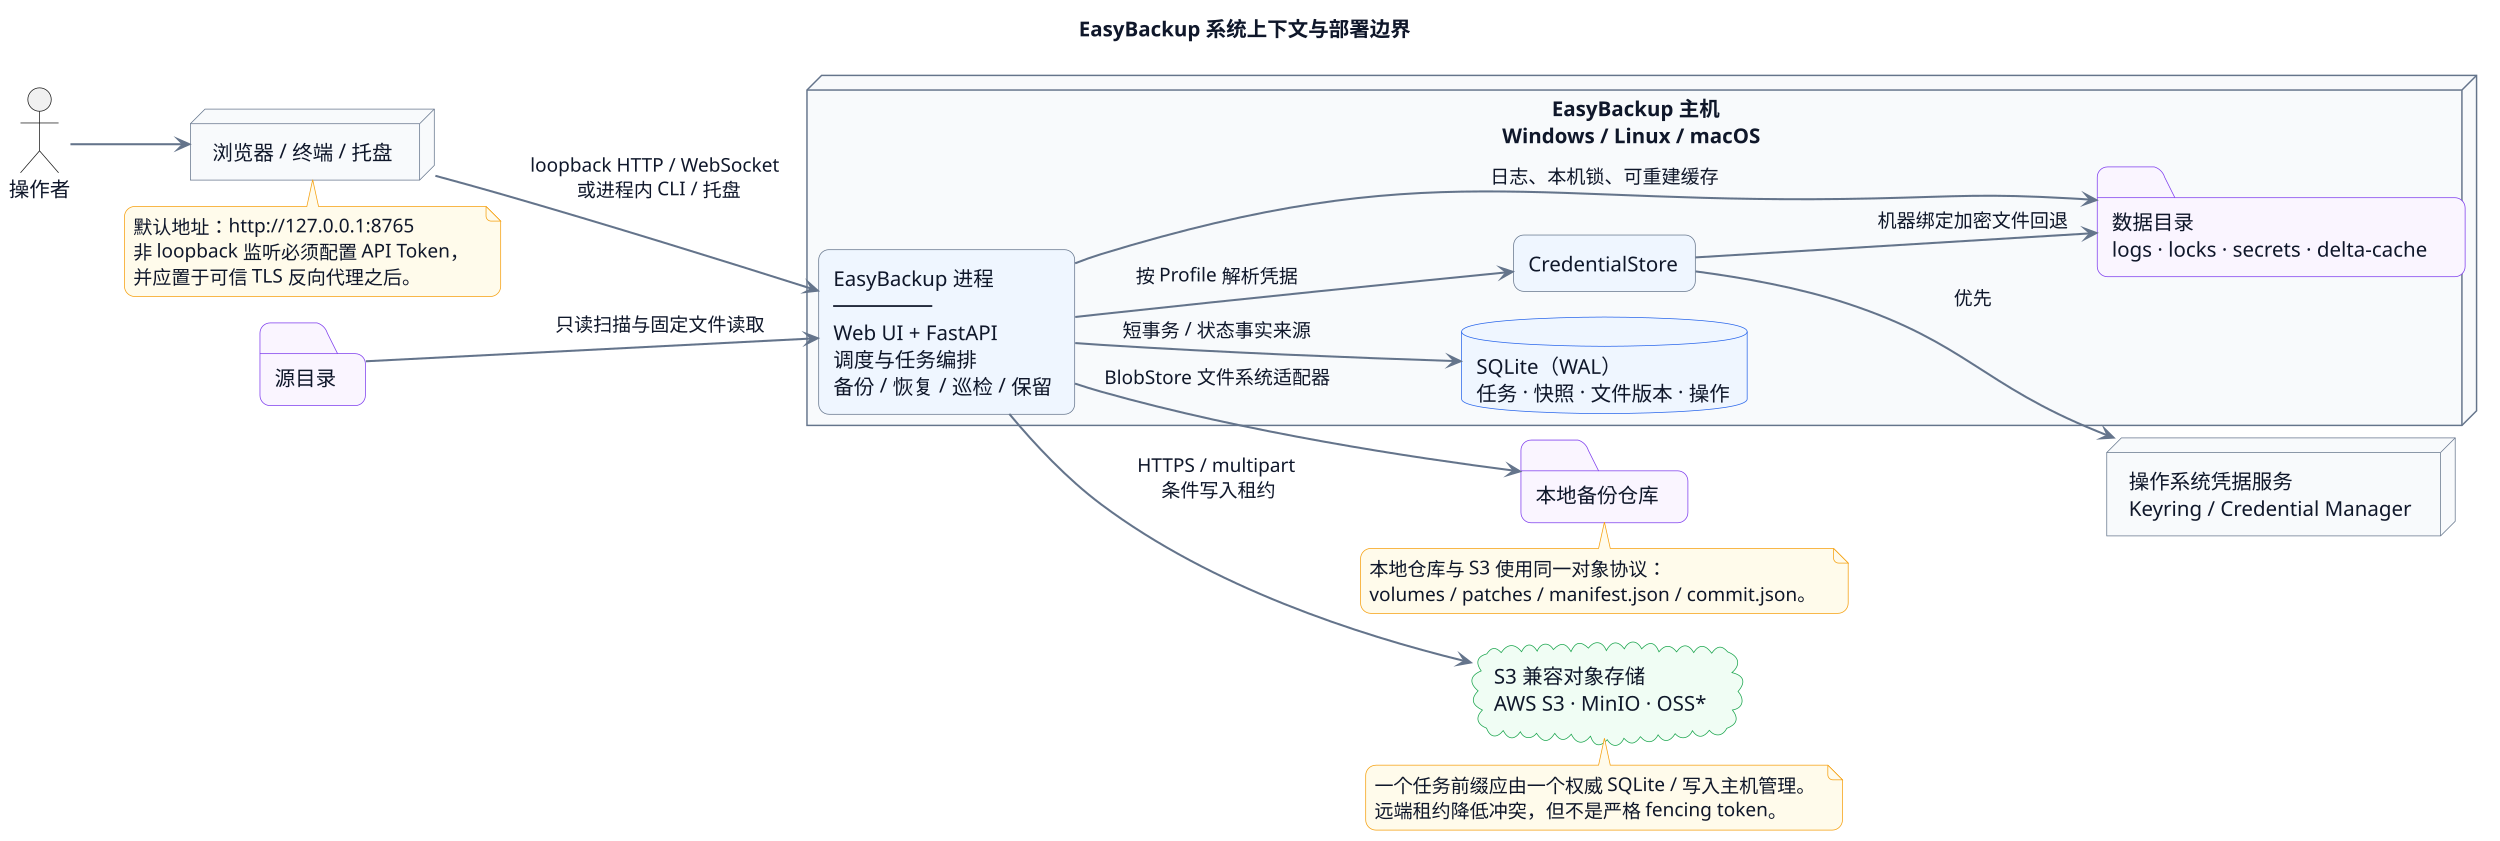
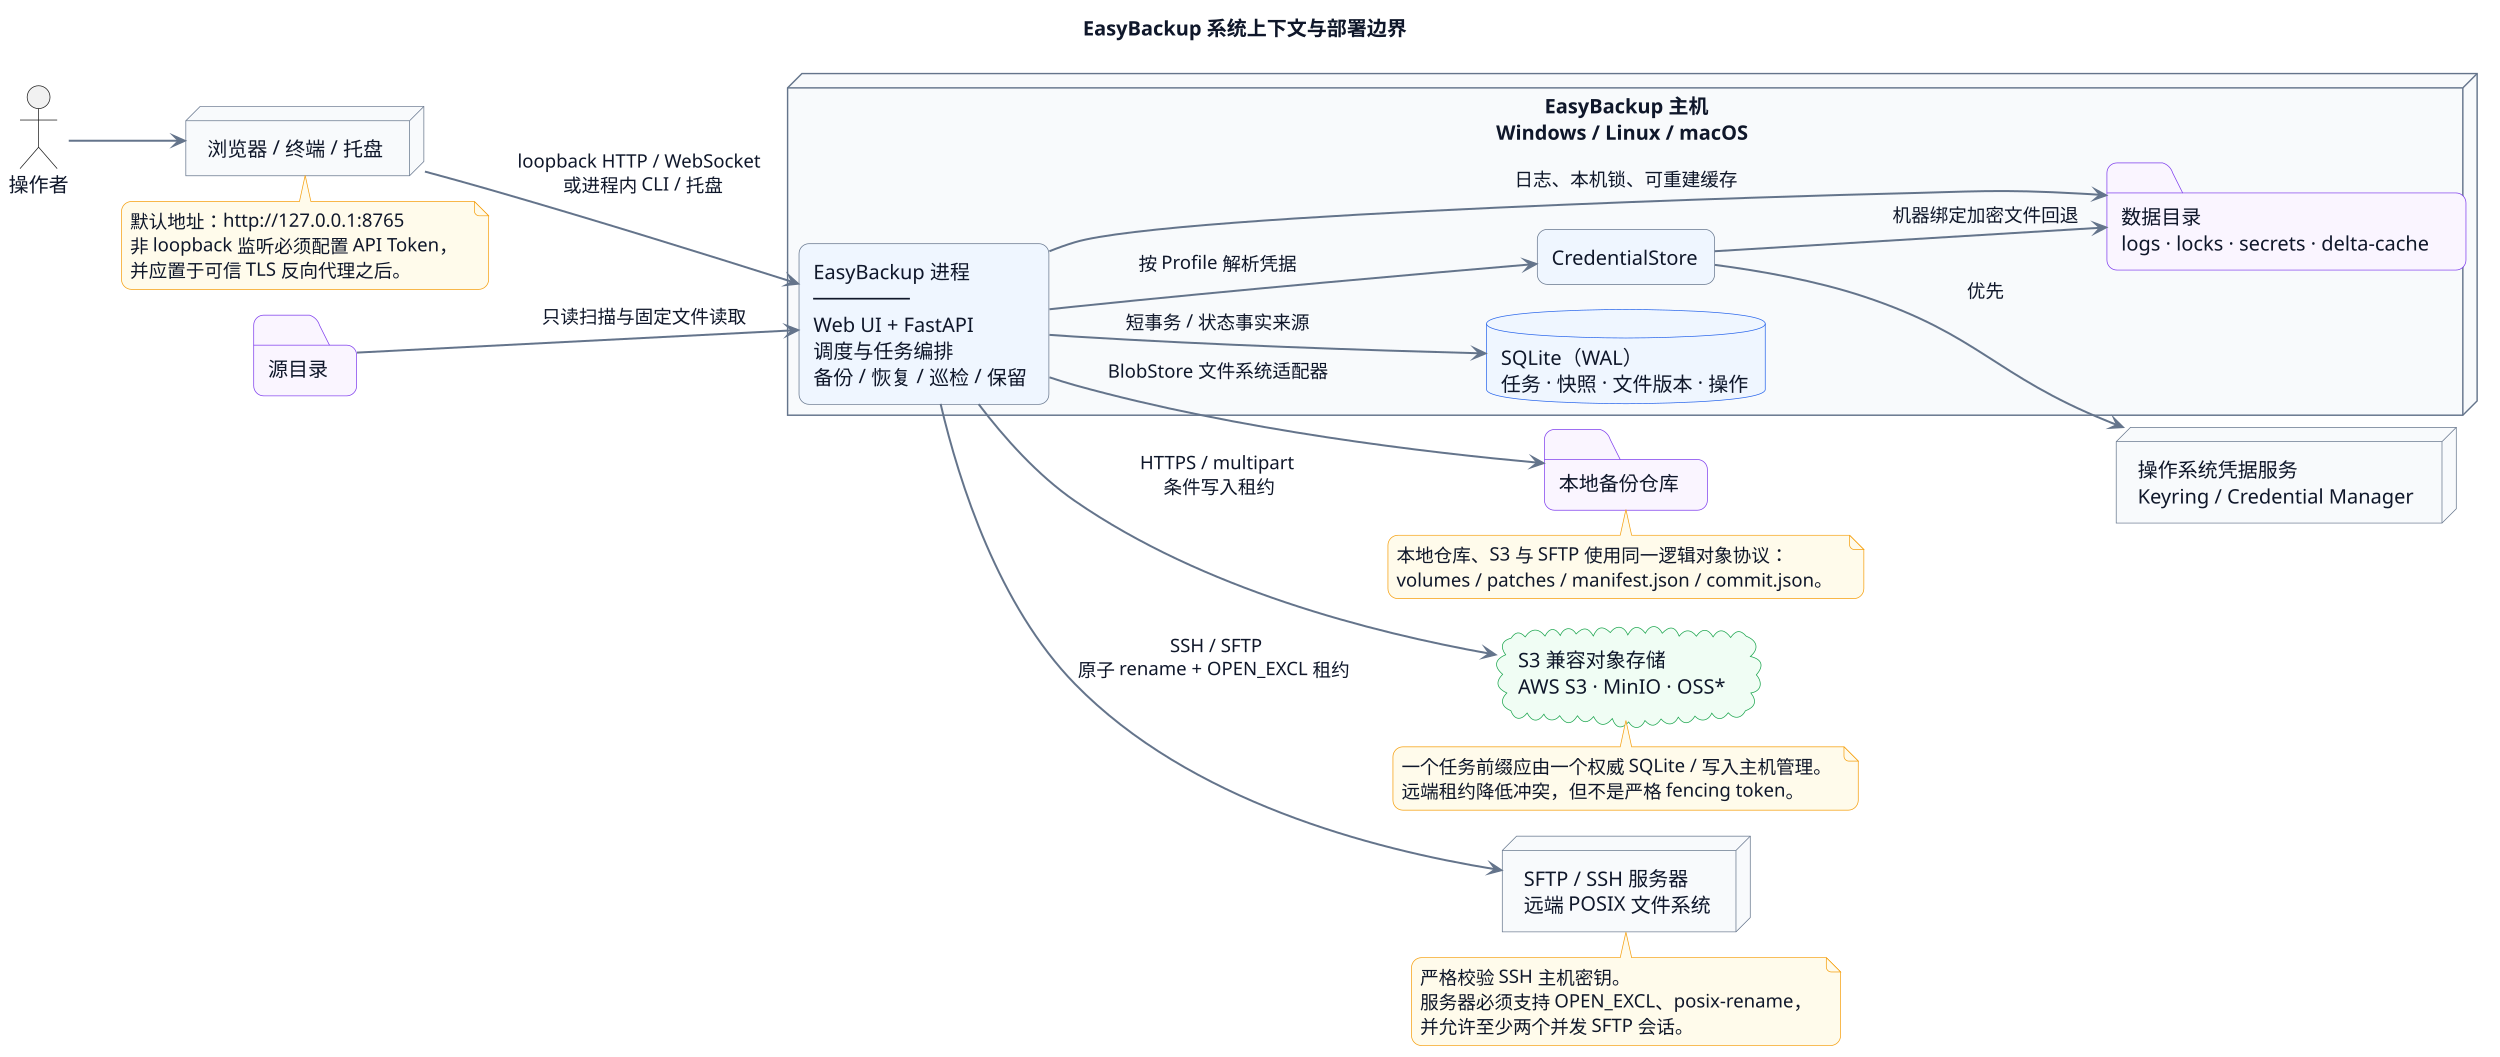
- <svg xmlns="http://www.w3.org/2000/svg" contentStyleType="text/css" data-diagram-type="DESCRIPTION" height="574px" preserveAspectRatio="none" style="width:1707px;height:574px;background:#FFFFFF;" version="1.1" viewBox="0 0 1707 574" width="1707px" zoomAndPan="magnify">
+ <svg xmlns="http://www.w3.org/2000/svg" contentStyleType="text/css" data-diagram-type="DESCRIPTION" height="739px" preserveAspectRatio="none" style="width:1749px;height:739px;background:#FFFFFF;" version="1.1" viewBox="0 0 1749 739" width="1749px" zoomAndPan="magnify">
  <defs />
  <g>
    <g class="title" data-source-line="2">
-       <text fill="#0F172A" font-family="Microsoft YaHei" font-size="14" font-weight="700" lengthAdjust="spacing" textLength="226.844" x="736.578" y="24.814">EasyBackup 系统上下文与部署边界</text>
+       <text fill="#0F172A" font-family="Microsoft YaHei" font-size="14" font-weight="700" lengthAdjust="spacing" textLength="226.844" x="757.578" y="24.814">EasyBackup 系统上下文与部署边界</text>
    </g>
    <g class="cluster" data-qualified-name="Host" data-source-line="31" id="ent0004">
-       <polygon fill="#F8FAFC" points="551,61.477,561,51.477,1691,51.477,1691,280.478,1681,290.478,551,290.478,551,61.477" style="stroke:#64748B;stroke-width:1;stroke-linejoin:miter;stroke-miterlimit:10;" />
-       <line style="stroke:#64748B;stroke-width:1;" x1="1681" x2="1691" y1="61.477" y2="51.477" />
-       <line style="stroke:#64748B;stroke-width:1;" x1="551" x2="1681" y1="61.477" y2="61.477" />
-       <line style="stroke:#64748B;stroke-width:1;" x1="1681" x2="1681" y1="61.477" y2="290.478" />
-       <text fill="#0F172A" font-family="Microsoft YaHei" font-size="14" font-weight="700" lengthAdjust="spacing" textLength="114.844" x="1059.578" y="79.291">EasyBackup 主机</text>
-       <text fill="#0F172A" font-family="Microsoft YaHei" font-size="14" font-weight="700" lengthAdjust="spacing" textLength="182.608" x="1025.696" y="97.769">Windows / Linux / macOS</text>
+       <polygon fill="#F8FAFC" points="551,61.477,561,51.477,1733,51.477,1733,280.478,1723,290.478,551,290.478,551,61.477" style="stroke:#64748B;stroke-width:1;stroke-linejoin:miter;stroke-miterlimit:10;" />
+       <line style="stroke:#64748B;stroke-width:1;" x1="1723" x2="1733" y1="61.477" y2="51.477" />
+       <line style="stroke:#64748B;stroke-width:1;" x1="551" x2="1723" y1="61.477" y2="61.477" />
+       <line style="stroke:#64748B;stroke-width:1;" x1="1723" x2="1723" y1="61.477" y2="290.478" />
+       <text fill="#0F172A" font-family="Microsoft YaHei" font-size="14" font-weight="700" lengthAdjust="spacing" textLength="114.844" x="1080.578" y="79.291">EasyBackup 主机</text>
+       <text fill="#0F172A" font-family="Microsoft YaHei" font-size="14" font-weight="700" lengthAdjust="spacing" textLength="182.608" x="1046.696" y="97.769">Windows / Linux / macOS</text>
    </g>
    <g class="entity" data-qualified-name="Operator" data-source-line="27" id="ent0001">
      <ellipse cx="27" cy="67.978" fill="#F1F1F1" rx="8" ry="8" style="stroke:#181818;stroke-width:0.5;" />
      <path d="M27,75.978 L27,102.978 M14,83.978 L40,83.978 M27,102.978 L14,117.978 M27,102.978 L40,117.978" fill="none" style="stroke:#181818;stroke-width:0.5;" />
      <text fill="#0F172A" font-family="Microsoft YaHei" font-size="14" lengthAdjust="spacing" textLength="42" x="6" y="134.291">操作者</text>
    </g>
    <g class="entity" data-qualified-name="Client" data-source-line="28" id="ent0002">
      <polygon fill="#F8FAFC" points="130,84.478,140,74.478,296.533,74.478,296.533,112.955,286.533,122.955,130,122.955,130,84.478" style="stroke:#64748B;stroke-width:0.5;stroke-linejoin:miter;stroke-miterlimit:10;" />
      <line style="stroke:#64748B;stroke-width:0.5;" x1="286.533" x2="296.533" y1="84.478" y2="74.478" />
      <line style="stroke:#64748B;stroke-width:0.5;" x1="130" x2="286.533" y1="84.478" y2="84.478" />
      <line style="stroke:#64748B;stroke-width:0.5;" x1="286.533" x2="286.533" y1="84.478" y2="122.955" />
      <text fill="#0F172A" font-family="Microsoft YaHei" font-size="14" lengthAdjust="spacing" textLength="126.533" x="145" y="109.291">浏览器 / 终端 / 托盘</text>
    </g>
    <g class="entity" data-qualified-name="Source" data-source-line="29" id="ent0003">
      <path d="M184.5,220.477 L216.5,220.477 A10.5,10.5 0 0 1 223.5,227.477 L230.5,241.477 L242.5,241.477 A7,7 0 0 1 249.5,248.477 L249.5,269.955 A7,7 0 0 1 242.5,276.955 L184.5,276.955 A7,7 0 0 1 177.5,269.955 L177.5,227.477 A7,7 0 0 1 184.5,220.477" fill="#FAF5FF" style="stroke:#7C3AED;stroke-width:0.5;" />
      <line style="stroke:#7C3AED;stroke-width:0.5;" x1="177.5" x2="230.5" y1="241.477" y2="241.477" />
      <text fill="#0F172A" font-family="Microsoft YaHei" font-size="14" lengthAdjust="spacing" textLength="42" x="187.5" y="263.291">源目录</text>
    </g>
    <g class="entity" data-qualified-name="Keyring" data-source-line="38" id="ent0009">
-       <polygon fill="#F8FAFC" points="1438.5,308.978,1448.5,298.978,1676.414,298.978,1676.414,355.933,1666.414,365.933,1438.5,365.933,1438.5,308.978" style="stroke:#64748B;stroke-width:0.5;stroke-linejoin:miter;stroke-miterlimit:10;" />
-       <line style="stroke:#64748B;stroke-width:0.5;" x1="1666.414" x2="1676.414" y1="308.978" y2="298.978" />
-       <line style="stroke:#64748B;stroke-width:0.5;" x1="1438.5" x2="1666.414" y1="308.978" y2="308.978" />
-       <line style="stroke:#64748B;stroke-width:0.5;" x1="1666.414" x2="1666.414" y1="308.978" y2="365.933" />
-       <text fill="#0F172A" font-family="Microsoft YaHei" font-size="14" lengthAdjust="spacing" textLength="112" x="1453.5" y="333.791">操作系统凭据服务</text>
-       <text fill="#0F172A" font-family="Microsoft YaHei" font-size="14" lengthAdjust="spacing" textLength="197.914" x="1453.5" y="352.269">Keyring / Credential Manager</text>
+       <polygon fill="#F8FAFC" points="1480.5,308.978,1490.5,298.978,1718.414,298.978,1718.414,355.933,1708.414,365.933,1480.5,365.933,1480.5,308.978" style="stroke:#64748B;stroke-width:0.5;stroke-linejoin:miter;stroke-miterlimit:10;" />
+       <line style="stroke:#64748B;stroke-width:0.5;" x1="1708.414" x2="1718.414" y1="308.978" y2="298.978" />
+       <line style="stroke:#64748B;stroke-width:0.5;" x1="1480.5" x2="1708.414" y1="308.978" y2="308.978" />
+       <line style="stroke:#64748B;stroke-width:0.5;" x1="1708.414" x2="1708.414" y1="308.978" y2="365.933" />
+       <text fill="#0F172A" font-family="Microsoft YaHei" font-size="14" lengthAdjust="spacing" textLength="112" x="1495.5" y="333.791">操作系统凭据服务</text>
+       <text fill="#0F172A" font-family="Microsoft YaHei" font-size="14" lengthAdjust="spacing" textLength="197.914" x="1495.5" y="352.269">Keyring / Credential Manager</text>
    </g>
    <g class="entity" data-qualified-name="LocalStore" data-source-line="39" id="ent0010">
-       <path d="M1045.5,300.478 L1077.5,300.478 A10.5,10.5 0 0 1 1084.5,307.478 L1091.5,321.478 L1145.5,321.478 A7,7 0 0 1 1152.5,328.478 L1152.5,349.955 A7,7 0 0 1 1145.5,356.955 L1045.5,356.955 A7,7 0 0 1 1038.5,349.955 L1038.5,307.478 A7,7 0 0 1 1045.5,300.478" fill="#FAF5FF" style="stroke:#7C3AED;stroke-width:0.5;" />
-       <line style="stroke:#7C3AED;stroke-width:0.5;" x1="1038.5" x2="1091.5" y1="321.478" y2="321.478" />
-       <text fill="#0F172A" font-family="Microsoft YaHei" font-size="14" lengthAdjust="spacing" textLength="84" x="1048.5" y="343.291">本地备份仓库</text>
+       <path d="M1087.5,300.478 L1119.5,300.478 A10.5,10.5 0 0 1 1126.5,307.478 L1133.5,321.478 L1187.5,321.478 A7,7 0 0 1 1194.5,328.478 L1194.5,349.955 A7,7 0 0 1 1187.5,356.955 L1087.5,356.955 A7,7 0 0 1 1080.5,349.955 L1080.5,307.478 A7,7 0 0 1 1087.5,300.478" fill="#FAF5FF" style="stroke:#7C3AED;stroke-width:0.5;" />
+       <line style="stroke:#7C3AED;stroke-width:0.5;" x1="1080.5" x2="1133.5" y1="321.478" y2="321.478" />
+       <text fill="#0F172A" font-family="Microsoft YaHei" font-size="14" lengthAdjust="spacing" textLength="84" x="1090.5" y="343.291">本地备份仓库</text>
    </g>
    <g class="entity" data-qualified-name="S3Store" data-source-line="40" id="ent0011">
-       <path d="M1015.155,446.505 C1018.141,441.93 1021.206,441.465 1025.014,445.571 C1029.162,439.511 1034.223,439.181 1038.89,444.964 C1041.963,438.973 1046.099,438.927 1049.598,444.572 C1051.9,438.995 1057.262,437.919 1060.644,443.503 C1065.495,438.509 1069.132,438.807 1072.681,444.914 C1075.613,438.261 1079.315,437.519 1084.581,442.534 C1088.8,436.921 1094.202,437.834 1096.808,444.183 C1100.25,437.895 1104.52,437.031 1109.128,443.014 C1112.196,436.809 1117.832,436.808 1120.905,443.009 C1125.935,437.788 1129.827,437.947 1132.749,445.037 C1136.593,440.103 1140.975,440.099 1144.786,445.076 C1148.716,439.406 1153.035,439.652 1156.483,445.562 C1160.602,438.947 1165.053,440.871 1168.769,445.985 C1172.197,441.118 1175.489,440.255 1179.687,445.122 C1186.997,447.913 1189.152,453.65 1182.564,459.268 C1190.765,461.202 1192.285,465.748 1186.728,472.134 C1191.109,477.023 1190.641,483.548 1182.92,484.797 C1187.535,490.817 1185.686,494.795 1179.038,497.324 C1176.209,502.885 1171.053,503.225 1167.079,498.679 C1163.468,503.517 1159.392,504.553 1155.546,498.938 C1153.33,504.26 1147.752,505.5 1143.811,501 C1140.575,506.208 1136.116,507.764 1132.149,501.76 C1129.054,507.68 1124.291,507.897 1120.059,503.034 C1116.604,508.16 1113.216,509.001 1108.8,504.116 C1106.298,509.798 1100.938,510.961 1097.447,505.088 C1092.459,510.441 1088.438,509.58 1085.978,502.716 C1081.231,508.522 1076.305,508.201 1072.893,501.337 C1068.787,506.192 1065.209,506.206 1061.611,500.781 C1057.249,507.406 1053.413,507.08 1049.12,500.714 C1045.92,504.913 1040.447,504.751 1038.141,499.659 C1033.981,505.589 1029.73,505.025 1026.389,498.863 C1022.214,504.128 1017.491,503.901 1015.034,497.229 C1008.766,494.711 1006.945,490.002 1012.186,484.839 C1005.68,481.675 1003.602,477.618 1009.253,471.733 C1002.915,466.373 1003.664,461.304 1011.349,458.101 C1007.558,452.86 1008.254,448.236 1015.155,446.505" fill="#F0FDF4" style="stroke:#16A34A;stroke-width:0.5;" />
-       <text fill="#0F172A" font-family="Microsoft YaHei" font-size="14" lengthAdjust="spacing" textLength="104.433" x="1020" y="466.791">S3 兼容对象存储</text>
-       <text fill="#0F172A" font-family="Microsoft YaHei" font-size="14" lengthAdjust="spacing" textLength="151.416" x="1020" y="485.269">AWS S3 · MinIO · OSS*</text>
+       <path d="M1057.155,446.505 C1060.141,441.93 1063.206,441.465 1067.014,445.571 C1071.162,439.511 1076.223,439.181 1080.89,444.964 C1083.963,438.973 1088.099,438.927 1091.598,444.572 C1093.9,438.995 1099.262,437.919 1102.644,443.503 C1107.495,438.509 1111.132,438.807 1114.681,444.914 C1117.613,438.261 1121.315,437.519 1126.581,442.534 C1130.8,436.921 1136.202,437.834 1138.808,444.183 C1142.25,437.895 1146.52,437.031 1151.128,443.014 C1154.196,436.809 1159.832,436.808 1162.905,443.009 C1167.935,437.788 1171.827,437.947 1174.749,445.037 C1178.593,440.103 1182.975,440.099 1186.786,445.076 C1190.716,439.406 1195.035,439.652 1198.483,445.562 C1202.602,438.947 1207.053,440.871 1210.769,445.985 C1214.197,441.118 1217.489,440.255 1221.687,445.122 C1228.997,447.913 1231.152,453.65 1224.564,459.268 C1232.765,461.202 1234.285,465.748 1228.728,472.134 C1233.109,477.023 1232.641,483.548 1224.92,484.797 C1229.535,490.817 1227.686,494.795 1221.038,497.324 C1218.209,502.885 1213.053,503.225 1209.079,498.679 C1205.468,503.517 1201.392,504.553 1197.546,498.938 C1195.33,504.26 1189.752,505.5 1185.811,501 C1182.575,506.208 1178.116,507.764 1174.149,501.76 C1171.054,507.68 1166.291,507.897 1162.059,503.034 C1158.604,508.16 1155.216,509.001 1150.8,504.116 C1148.298,509.798 1142.938,510.961 1139.447,505.088 C1134.459,510.441 1130.438,509.58 1127.978,502.716 C1123.231,508.522 1118.305,508.201 1114.893,501.337 C1110.787,506.192 1107.209,506.206 1103.611,500.781 C1099.249,507.406 1095.413,507.08 1091.12,500.714 C1087.92,504.913 1082.447,504.751 1080.141,499.659 C1075.981,505.589 1071.73,505.025 1068.389,498.863 C1064.214,504.128 1059.492,503.901 1057.034,497.229 C1050.766,494.711 1048.945,490.002 1054.186,484.839 C1047.68,481.675 1045.602,477.618 1051.253,471.733 C1044.915,466.373 1045.664,461.304 1053.349,458.101 C1049.558,452.86 1050.254,448.236 1057.155,446.505" fill="#F0FDF4" style="stroke:#16A34A;stroke-width:0.5;" />
+       <text fill="#0F172A" font-family="Microsoft YaHei" font-size="14" lengthAdjust="spacing" textLength="104.433" x="1062" y="466.791">S3 兼容对象存储</text>
+       <text fill="#0F172A" font-family="Microsoft YaHei" font-size="14" lengthAdjust="spacing" textLength="151.416" x="1062" y="485.269">AWS S3 · MinIO · OSS*</text>
    </g>
-     <g class="entity" data-qualified-name="GMN22" data-source-line="54" id="ent0023">
+     <g class="entity" data-qualified-name="SFTPStore" data-source-line="41" id="ent0012">
+       <polygon fill="#F8FAFC" points="1051,594.977,1061,584.977,1224.485,584.977,1224.485,641.933,1214.485,651.933,1051,651.933,1051,594.977" style="stroke:#64748B;stroke-width:0.5;stroke-linejoin:miter;stroke-miterlimit:10;" />
+       <line style="stroke:#64748B;stroke-width:0.5;" x1="1214.485" x2="1224.485" y1="594.977" y2="584.977" />
+       <line style="stroke:#64748B;stroke-width:0.5;" x1="1051" x2="1214.485" y1="594.977" y2="594.977" />
+       <line style="stroke:#64748B;stroke-width:0.5;" x1="1214.485" x2="1214.485" y1="594.977" y2="651.933" />
+       <text fill="#0F172A" font-family="Microsoft YaHei" font-size="14" lengthAdjust="spacing" textLength="119.506" x="1066" y="619.791">SFTP / SSH 服务器</text>
+       <text fill="#0F172A" font-family="Microsoft YaHei" font-size="14" lengthAdjust="spacing" textLength="133.485" x="1066" y="638.269">远端 POSIX 文件系统</text>
+     </g>
+     <g class="entity" data-qualified-name="GMN24" data-source-line="56" id="ent0025">
      <path d="M85,147.977 L85,195.451 A7,7 0 0 0 92,202.451 L334.866,202.451 A7,7 0 0 0 341.866,195.451 L341.866,150.977 L331.866,140.977 L217.5,140.977 L213.5,122.709 L209.5,140.977 L92,140.977 A7,7 0 0 0 85,147.977" fill="#FFFBEB" style="stroke:#F59E0B;stroke-width:0.5;" />
      <path d="M331.866,140.977 L331.866,147.477 A3.5,3.5 0 0 0 335.366,150.977 L341.866,150.977 L331.866,140.977" fill="#FFFBEB" style="stroke:#F59E0B;stroke-width:0.5;" />
      <text fill="#0F172A" font-family="Microsoft YaHei" font-size="13" lengthAdjust="spacing" textLength="193.984" x="91" y="159.733">默认地址：http://127.0.0.1:8765</text>
      <text fill="#0F172A" font-family="Microsoft YaHei" font-size="13" lengthAdjust="spacing" textLength="235.866" x="91" y="176.891">非 loopback 监听必须配置 API Token，</text>
      <text fill="#0F172A" font-family="Microsoft YaHei" font-size="13" lengthAdjust="spacing" textLength="198.32" x="91" y="194.048">并应置于可信 TLS 反向代理之后。</text>
    </g>
-     <g class="entity" data-qualified-name="GMN25" data-source-line="60" id="ent0026">
-       <path d="M929,381.478 L929,411.793 A7,7 0 0 0 936,418.793 L1254.943,418.793 A7,7 0 0 0 1261.943,411.793 L1261.943,384.478 L1251.943,374.478 L1099.5,374.478 L1095.5,356.48 L1091.5,374.478 L936,374.478 A7,7 0 0 0 929,381.478" fill="#FFFBEB" style="stroke:#F59E0B;stroke-width:0.5;" />
-       <path d="M1251.943,374.478 L1251.943,380.978 A3.5,3.5 0 0 0 1255.443,384.478 L1261.943,384.478 L1251.943,374.478" fill="#FFFBEB" style="stroke:#F59E0B;stroke-width:0.5;" />
-       <text fill="#0F172A" font-family="Microsoft YaHei" font-size="13" lengthAdjust="spacing" textLength="204.82" x="935" y="393.233">本地仓库与 S3 使用同一对象协议：</text>
-       <text fill="#0F172A" font-family="Microsoft YaHei" font-size="13" lengthAdjust="spacing" textLength="311.943" x="935" y="410.391">volumes / patches / manifest.json / commit.json。</text>
+     <g class="entity" data-qualified-name="GMN27" data-source-line="62" id="ent0028">
+       <path d="M971,381.478 L971,411.793 A7,7 0 0 0 978,418.793 L1296.943,418.793 A7,7 0 0 0 1303.943,411.793 L1303.943,384.478 L1293.943,374.478 L1141.5,374.478 L1137.5,356.48 L1133.5,374.478 L978,374.478 A7,7 0 0 0 971,381.478" fill="#FFFBEB" style="stroke:#F59E0B;stroke-width:0.5;" />
+       <path d="M1293.943,374.478 L1293.943,380.978 A3.5,3.5 0 0 0 1297.443,384.478 L1303.943,384.478 L1293.943,374.478" fill="#FFFBEB" style="stroke:#F59E0B;stroke-width:0.5;" />
+       <text fill="#0F172A" font-family="Microsoft YaHei" font-size="13" lengthAdjust="spacing" textLength="277.481" x="977" y="393.233">本地仓库、S3 与 SFTP 使用同一逻辑对象协议：</text>
+       <text fill="#0F172A" font-family="Microsoft YaHei" font-size="13" lengthAdjust="spacing" textLength="311.943" x="977" y="410.391">volumes / patches / manifest.json / commit.json。</text>
    </g>
-     <g class="entity" data-qualified-name="GMN28" data-source-line="65" id="ent0029">
-       <path d="M932.5,529.477 L932.5,559.793 A7,7 0 0 0 939.5,566.793 L1251.042,566.793 A7,7 0 0 0 1258.042,559.793 L1258.042,532.477 L1248.042,522.477 L1099.5,522.477 L1095.5,504.029 L1091.5,522.477 L939.5,522.477 A7,7 0 0 0 932.5,529.477" fill="#FFFBEB" style="stroke:#F59E0B;stroke-width:0.5;" />
-       <path d="M1248.042,522.477 L1248.042,528.977 A3.5,3.5 0 0 0 1251.542,532.477 L1258.042,532.477 L1248.042,522.477" fill="#FFFBEB" style="stroke:#F59E0B;stroke-width:0.5;" />
-       <text fill="#0F172A" font-family="Microsoft YaHei" font-size="13" lengthAdjust="spacing" textLength="304.541" x="938.5" y="541.233">一个任务前缀应由一个权威 SQLite / 写入主机管理。</text>
-       <text fill="#0F172A" font-family="Microsoft YaHei" font-size="13" lengthAdjust="spacing" textLength="284.464" x="938.5" y="558.391">远端租约降低冲突，但不是严格 fencing token。</text>
+     <g class="entity" data-qualified-name="GMN30" data-source-line="67" id="ent0031">
+       <path d="M974.5,529.477 L974.5,559.793 A7,7 0 0 0 981.5,566.793 L1293.042,566.793 A7,7 0 0 0 1300.042,559.793 L1300.042,532.477 L1290.042,522.477 L1141.5,522.477 L1137.5,504.029 L1133.5,522.477 L981.5,522.477 A7,7 0 0 0 974.5,529.477" fill="#FFFBEB" style="stroke:#F59E0B;stroke-width:0.5;" />
+       <path d="M1290.042,522.477 L1290.042,528.977 A3.5,3.5 0 0 0 1293.542,532.477 L1300.042,532.477 L1290.042,522.477" fill="#FFFBEB" style="stroke:#F59E0B;stroke-width:0.5;" />
+       <text fill="#0F172A" font-family="Microsoft YaHei" font-size="13" lengthAdjust="spacing" textLength="304.541" x="980.5" y="541.233">一个任务前缀应由一个权威 SQLite / 写入主机管理。</text>
+       <text fill="#0F172A" font-family="Microsoft YaHei" font-size="13" lengthAdjust="spacing" textLength="284.464" x="980.5" y="558.391">远端租约降低冲突，但不是严格 fencing token。</text>
+     </g>
+     <g class="entity" data-qualified-name="GMN33" data-source-line="72" id="ent0034">
+       <path d="M987.5,676.977 L987.5,724.451 A7,7 0 0 0 994.5,731.451 L1280.689,731.451 A7,7 0 0 0 1287.689,724.451 L1287.689,679.977 L1277.689,669.977 L1141.5,669.977 L1137.5,652.11 L1133.5,669.977 L994.5,669.977 A7,7 0 0 0 987.5,676.977" fill="#FFFBEB" style="stroke:#F59E0B;stroke-width:0.5;" />
+       <path d="M1277.689,669.977 L1277.689,676.477 A3.5,3.5 0 0 0 1281.189,679.977 L1287.689,679.977 L1277.689,669.977" fill="#FFFBEB" style="stroke:#F59E0B;stroke-width:0.5;" />
+       <text fill="#0F172A" font-family="Microsoft YaHei" font-size="13" lengthAdjust="spacing" textLength="149.754" x="993.5" y="688.733">严格校验 SSH 主机密钥。</text>
+       <text fill="#0F172A" font-family="Microsoft YaHei" font-size="13" lengthAdjust="spacing" textLength="279.189" x="993.5" y="705.891">服务器必须支持 OPEN_EXCL、posix-rename，</text>
+       <text fill="#0F172A" font-family="Microsoft YaHei" font-size="13" lengthAdjust="spacing" textLength="193.508" x="993.5" y="723.048">并允许至少两个并发 SFTP 会话。</text>
    </g>
    <g class="entity" data-qualified-name="Host.App" data-source-line="32" id="ent0005">
      <rect fill="#EFF6FF" height="112.388" rx="7" ry="7" style="stroke:#64748B;stroke-width:0.5;" width="174.8" x="559" y="170.477" />
      <text fill="#0F172A" font-family="Microsoft YaHei" font-size="14" lengthAdjust="spacing" textLength="110.202" x="569" y="195.291">EasyBackup 进程</text>
      <text fill="#0F172A" font-family="Microsoft YaHei" font-size="14" lengthAdjust="spacing" textLength="79.352" x="569" y="213.769">────────</text>
      <text fill="#0F172A" font-family="Microsoft YaHei" font-size="14" lengthAdjust="spacing" textLength="117.913" x="569" y="232.246">Web UI + FastAPI</text>
      <text fill="#0F172A" font-family="Microsoft YaHei" font-size="14" lengthAdjust="spacing" textLength="98" x="569" y="250.724">调度与任务编排</text>
      <text fill="#0F172A" font-family="Microsoft YaHei" font-size="14" lengthAdjust="spacing" textLength="154.8" x="569" y="269.201">备份 / 恢复 / 巡检 / 保留</text>
    </g>
    <g class="entity" data-qualified-name="Host.SQLite" data-source-line="33" id="ent0006">
-       <path d="M998,226.477 C998,216.477 1095.483,216.477 1095.483,216.477 C1095.483,216.477 1192.966,216.477 1192.966,226.477 L1192.966,272.433 C1192.966,282.433 1095.483,282.433 1095.483,282.433 C1095.483,282.433 998,282.433 998,272.433 L998,226.477" fill="#EFF6FF" style="stroke:#2563EB;stroke-width:0.5;" />
-       <path d="M998,226.477 C998,236.477 1095.483,236.477 1095.483,236.477 C1095.483,236.477 1192.966,236.477 1192.966,226.477" fill="none" style="stroke:#2563EB;stroke-width:0.5;" />
-       <text fill="#0F172A" font-family="Microsoft YaHei" font-size="14" lengthAdjust="spacing" textLength="102.84" x="1008" y="255.291">SQLite（WAL）</text>
-       <text fill="#0F172A" font-family="Microsoft YaHei" font-size="14" lengthAdjust="spacing" textLength="174.966" x="1008" y="273.769">任务 · 快照 · 文件版本 · 操作</text>
+       <path d="M1040,226.477 C1040,216.477 1137.483,216.477 1137.483,216.477 C1137.483,216.477 1234.966,216.477 1234.966,226.477 L1234.966,272.433 C1234.966,282.433 1137.483,282.433 1137.483,282.433 C1137.483,282.433 1040,282.433 1040,272.433 L1040,226.477" fill="#EFF6FF" style="stroke:#2563EB;stroke-width:0.5;" />
+       <path d="M1040,226.477 C1040,236.477 1137.483,236.477 1137.483,236.477 C1137.483,236.477 1234.966,236.477 1234.966,226.477" fill="none" style="stroke:#2563EB;stroke-width:0.5;" />
+       <text fill="#0F172A" font-family="Microsoft YaHei" font-size="14" lengthAdjust="spacing" textLength="102.84" x="1050" y="255.291">SQLite（WAL）</text>
+       <text fill="#0F172A" font-family="Microsoft YaHei" font-size="14" lengthAdjust="spacing" textLength="174.966" x="1050" y="273.769">任务 · 快照 · 文件版本 · 操作</text>
    </g>
    <g class="entity" data-qualified-name="Host.DataDir" data-source-line="34" id="ent0007">
-       <path d="M1439,113.978 L1471,113.978 A10.5,10.5 0 0 1 1478,120.978 L1485,134.977 L1676.184,134.977 A7,7 0 0 1 1683.184,141.977 L1683.184,181.933 A7,7 0 0 1 1676.184,188.933 L1439,188.933 A7,7 0 0 1 1432,181.933 L1432,120.978 A7,7 0 0 1 1439,113.978" fill="#FAF5FF" style="stroke:#7C3AED;stroke-width:0.5;" />
-       <line style="stroke:#7C3AED;stroke-width:0.5;" x1="1432" x2="1485" y1="134.977" y2="134.977" />
-       <text fill="#0F172A" font-family="Microsoft YaHei" font-size="14" lengthAdjust="spacing" textLength="56" x="1442" y="156.791">数据目录</text>
-       <text fill="#0F172A" font-family="Microsoft YaHei" font-size="14" lengthAdjust="spacing" textLength="221.184" x="1442" y="175.269">logs · locks · secrets · delta-cache</text>
+       <path d="M1481,113.978 L1513,113.978 A10.5,10.5 0 0 1 1520,120.978 L1527,134.977 L1718.184,134.977 A7,7 0 0 1 1725.184,141.977 L1725.184,181.933 A7,7 0 0 1 1718.184,188.933 L1481,188.933 A7,7 0 0 1 1474,181.933 L1474,120.978 A7,7 0 0 1 1481,113.978" fill="#FAF5FF" style="stroke:#7C3AED;stroke-width:0.5;" />
+       <line style="stroke:#7C3AED;stroke-width:0.5;" x1="1474" x2="1527" y1="134.977" y2="134.977" />
+       <text fill="#0F172A" font-family="Microsoft YaHei" font-size="14" lengthAdjust="spacing" textLength="56" x="1484" y="156.791">数据目录</text>
+       <text fill="#0F172A" font-family="Microsoft YaHei" font-size="14" lengthAdjust="spacing" textLength="221.184" x="1484" y="175.269">logs · locks · secrets · delta-cache</text>
    </g>
    <g class="entity" data-qualified-name="Host.Credentials" data-source-line="35" id="ent0008">
-       <rect fill="#EFF6FF" height="38.477" rx="7" ry="7" style="stroke:#64748B;stroke-width:0.5;" width="124.07" x="1033.5" y="160.477" />
-       <text fill="#0F172A" font-family="Microsoft YaHei" font-size="14" lengthAdjust="spacing" textLength="104.07" x="1043.5" y="185.291">CredentialStore</text>
+       <rect fill="#EFF6FF" height="38.477" rx="7" ry="7" style="stroke:#64748B;stroke-width:0.5;" width="124.07" x="1075.5" y="160.477" />
+       <text fill="#0F172A" font-family="Microsoft YaHei" font-size="14" lengthAdjust="spacing" textLength="104.07" x="1085.5" y="185.291">CredentialStore</text>
    </g>
-     <g class="link" data-entity-1="ent0001" data-entity-2="ent0002" data-link-type="dependency" id="lnk12">
+     <g class="link" data-entity-1="ent0001" data-entity-2="ent0002" data-link-type="dependency" id="lnk13">
      <polygon fill="#64748B" points="129.707,98.478,120.707,94.478,124.707,98.478,120.707,102.478,129.707,98.478" style="stroke:#64748B;stroke-width:1;stroke-linejoin:miter;stroke-miterlimit:10;" />
      <path d="M48.096,98.478 C67.896,98.478 94.486,98.478 124.707,98.478" fill="none" style="stroke:#64748B;stroke-width:1.4;" />
    </g>
-     <g class="link" data-entity-1="ent0002" data-entity-2="ent0005" data-link-type="dependency" id="lnk13">
+     <g class="link" data-entity-1="ent0002" data-entity-2="ent0005" data-link-type="dependency" id="lnk14">
      <polygon fill="#64748B" points="558.777,198.613,551.408,192.079,554.011,197.101,548.989,199.704,558.777,198.613" style="stroke:#64748B;stroke-width:1;stroke-linejoin:miter;stroke-miterlimit:10;" />
      <path d="M297.278,120.039 C312.194,124.07 327.581,128.324 342,132.477 C415.412,153.625 493.458,177.892 554.011,197.101" fill="none" style="stroke:#64748B;stroke-width:1.4;" />
      <text fill="#0F172A" font-family="Microsoft YaHei" font-size="13" lengthAdjust="spacing" textLength="177.874" x="362" y="117.233">loopback HTTP / WebSocket</text>
      <text fill="#0F172A" font-family="Microsoft YaHei" font-size="13" lengthAdjust="spacing" textLength="114.283" x="393.795" y="134.391">或进程内 CLI / 托盘</text>
    </g>
-     <g class="link" data-entity-1="ent0003" data-entity-2="ent0005" data-link-type="dependency" id="lnk14">
+     <g class="link" data-entity-1="ent0003" data-entity-2="ent0005" data-link-type="dependency" id="lnk15">
      <polygon fill="#64748B" points="558.763,230.905,549.571,227.369,553.769,231.16,549.978,235.359,558.763,230.905" style="stroke:#64748B;stroke-width:1;stroke-linejoin:miter;stroke-miterlimit:10;" />
      <path d="M249.77,246.677 C316.719,243.26 458.985,235.998 553.769,231.16" fill="none" style="stroke:#64748B;stroke-width:1.4;" />
      <text fill="#0F172A" font-family="Microsoft YaHei" font-size="13" lengthAdjust="spacing" textLength="143" x="379" y="226.233">只读扫描与固定文件读取</text>
    </g>
-     <g class="link" data-entity-1="ent0005" data-entity-2="ent0006" data-link-type="dependency" id="lnk15">
-       <polygon fill="#64748B" points="997.741,246.685,988.878,242.391,992.744,246.52,988.614,250.386,997.741,246.685" style="stroke:#64748B;stroke-width:1;stroke-linejoin:miter;stroke-miterlimit:10;" />
-       <path d="M734.153,234.243 C740.19,234.691 746.185,235.108 752,235.477 C834.852,240.736 924.113,244.256 992.744,246.52" fill="none" style="stroke:#64748B;stroke-width:1.4;" />
-       <text fill="#0F172A" font-family="Microsoft YaHei" font-size="13" lengthAdjust="spacing" textLength="130.248" x="766.5" y="230.233">短事务 / 状态事实来源</text>
+     <g class="link" data-entity-1="ent0005" data-entity-2="ent0006" data-link-type="dependency" id="lnk16">
+       <polygon fill="#64748B" points="1039.648,247.278,1030.759,243.038,1034.65,247.144,1030.544,251.035,1039.648,247.278" style="stroke:#64748B;stroke-width:1;stroke-linejoin:miter;stroke-miterlimit:10;" />
+       <path d="M734.151,234.273 C740.189,234.714 746.184,235.121 752,235.477 C849.842,241.468 956.861,245.057 1034.65,247.144" fill="none" style="stroke:#64748B;stroke-width:1.4;" />
+       <text fill="#0F172A" font-family="Microsoft YaHei" font-size="13" lengthAdjust="spacing" textLength="130.248" x="787.5" y="230.233">短事务 / 状态事实来源</text>
    </g>
-     <g class="link" data-entity-1="ent0005" data-entity-2="ent0007" data-link-type="dependency" id="lnk16">
-       <polygon fill="#64748B" points="1431.836,136.666,1423.167,131.993,1426.851,136.286,1422.558,139.969,1431.836,136.666" style="stroke:#64748B;stroke-width:1;stroke-linejoin:miter;stroke-miterlimit:10;" />
-       <path d="M734.091,179.775 C740.063,177.424 746.066,175.29 752,173.477 C977.006,104.733 1044.787,140.836 1280,135.477 C1339.54,134.121 1354.537,132.15 1414,135.477 C1419.841,135.804 1420.825,135.826 1426.851,136.286" fill="none" style="stroke:#64748B;stroke-width:1.4;" />
-       <text fill="#0F172A" font-family="Microsoft YaHei" font-size="13" lengthAdjust="spacing" textLength="156" x="1017.5" y="125.233">日志、本机锁、可重建缓存</text>
+     <g class="link" data-entity-1="ent0005" data-entity-2="ent0007" data-link-type="dependency" id="lnk17">
+       <polygon fill="#64748B" points="1473.836,136.666,1465.167,131.993,1468.851,136.286,1464.558,139.969,1473.836,136.666" style="stroke:#64748B;stroke-width:1;stroke-linejoin:miter;stroke-miterlimit:10;" />
+       <path d="M734.144,175.797 C740.078,173.398 746.06,171.254 752,169.477 C819.045,149.421 1278.989,136.457 1322,135.477 C1381.54,134.121 1396.537,132.15 1456,135.477 C1461.841,135.804 1462.825,135.826 1468.851,136.286" fill="none" style="stroke:#64748B;stroke-width:1.4;" />
+       <text fill="#0F172A" font-family="Microsoft YaHei" font-size="13" lengthAdjust="spacing" textLength="156" x="1059.5" y="130.233">日志、本机锁、可重建缓存</text>
    </g>
-     <g class="link" data-entity-1="ent0005" data-entity-2="ent0008" data-link-type="dependency" id="lnk17">
-       <polygon fill="#64748B" points="1033.225,185.506,1023.874,182.414,1028.249,186,1024.663,190.375,1033.225,185.506" style="stroke:#64748B;stroke-width:1;stroke-linejoin:miter;stroke-miterlimit:10;" />
-       <path d="M734.166,216.441 C740.2,215.768 746.19,215.108 752,214.477 C850.345,203.806 959.702,192.798 1028.249,186" fill="none" style="stroke:#64748B;stroke-width:1.4;" />
-       <text fill="#0F172A" font-family="Microsoft YaHei" font-size="13" lengthAdjust="spacing" textLength="112.677" x="775.5" y="193.233">按 Profile 解析凭据</text>
+     <g class="link" data-entity-1="ent0005" data-entity-2="ent0008" data-link-type="dependency" id="lnk18">
+       <polygon fill="#64748B" points="1075.191,184.61,1065.885,181.387,1070.209,185.034,1066.563,189.358,1075.191,184.61" style="stroke:#64748B;stroke-width:1;stroke-linejoin:miter;stroke-miterlimit:10;" />
+       <path d="M734.158,216.367 C740.194,215.712 746.187,215.076 752,214.477 C866.018,202.743 994.29,191.493 1070.209,185.034" fill="none" style="stroke:#64748B;stroke-width:1.4;" />
+       <text fill="#0F172A" font-family="Microsoft YaHei" font-size="13" lengthAdjust="spacing" textLength="112.677" x="796.5" y="189.233">按 Profile 解析凭据</text>
    </g>
-     <g class="link" data-entity-1="ent0008" data-entity-2="ent0009" data-link-type="dependency" id="lnk18">
-       <polygon fill="#64748B" points="1443.537,298.972,1436.518,292.063,1438.856,297.214,1433.705,299.552,1443.537,298.972" style="stroke:#64748B;stroke-width:1;stroke-linejoin:miter;stroke-miterlimit:10;" />
-       <path d="M1157.719,185.311 C1189.409,189.456 1228.395,196.33 1262,207.477 C1342.558,234.201 1353.326,262.631 1432,294.478 C1435.771,296.004 1434.946,295.745 1438.856,297.214" fill="none" style="stroke:#64748B;stroke-width:1.4;" />
-       <text fill="#0F172A" font-family="Microsoft YaHei" font-size="13" lengthAdjust="spacing" textLength="26" x="1334" y="208.233">优先</text>
+     <g class="link" data-entity-1="ent0008" data-entity-2="ent0009" data-link-type="dependency" id="lnk19">
+       <polygon fill="#64748B" points="1485.537,298.972,1478.518,292.063,1480.856,297.214,1475.705,299.552,1485.537,298.972" style="stroke:#64748B;stroke-width:1;stroke-linejoin:miter;stroke-miterlimit:10;" />
+       <path d="M1199.719,185.311 C1231.409,189.456 1270.395,196.33 1304,207.477 C1384.558,234.201 1395.326,262.631 1474,294.478 C1477.771,296.004 1476.946,295.745 1480.856,297.214" fill="none" style="stroke:#64748B;stroke-width:1.4;" />
+       <text fill="#0F172A" font-family="Microsoft YaHei" font-size="13" lengthAdjust="spacing" textLength="26" x="1376" y="208.233">优先</text>
    </g>
-     <g class="link" data-entity-1="ent0008" data-entity-2="ent0007" data-link-type="dependency" id="lnk19">
-       <polygon fill="#64748B" points="1431.863,159.064,1422.637,155.618,1426.873,159.368,1423.123,163.603,1431.863,159.064" style="stroke:#64748B;stroke-width:1;stroke-linejoin:miter;stroke-miterlimit:10;" />
-       <path d="M1157.584,175.759 C1227.236,171.52 1337.959,164.78 1426.873,159.368" fill="none" style="stroke:#64748B;stroke-width:1.4;" />
-       <text fill="#0F172A" font-family="Microsoft YaHei" font-size="13" lengthAdjust="spacing" textLength="130" x="1282" y="155.233">机器绑定加密文件回退</text>
+     <g class="link" data-entity-1="ent0008" data-entity-2="ent0007" data-link-type="dependency" id="lnk20">
+       <polygon fill="#64748B" points="1473.863,159.064,1464.637,155.618,1468.873,159.368,1465.123,163.603,1473.863,159.064" style="stroke:#64748B;stroke-width:1;stroke-linejoin:miter;stroke-miterlimit:10;" />
+       <path d="M1199.584,175.759 C1269.236,171.52 1379.959,164.78 1468.873,159.368" fill="none" style="stroke:#64748B;stroke-width:1.4;" />
+       <text fill="#0F172A" font-family="Microsoft YaHei" font-size="13" lengthAdjust="spacing" textLength="130" x="1324" y="155.233">机器绑定加密文件回退</text>
    </g>
-     <g class="link" data-entity-1="ent0005" data-entity-2="ent0010" data-link-type="dependency" id="lnk20">
-       <polygon fill="#64748B" points="1038.27,321.931,1029.85,316.821,1033.31,321.296,1028.835,324.757,1038.27,321.931" style="stroke:#64748B;stroke-width:1;stroke-linejoin:miter;stroke-miterlimit:10;" />
-       <path d="M734.012,261.921 C740.055,263.932 746.092,265.81 752,267.478 C850.961,295.407 964.817,312.532 1033.31,321.296" fill="none" style="stroke:#64748B;stroke-width:1.4;" />
-       <text fill="#0F172A" font-family="Microsoft YaHei" font-size="13" lengthAdjust="spacing" textLength="155.981" x="754" y="262.233">BlobStore 文件系统适配器</text>
+     <g class="link" data-entity-1="ent0005" data-entity-2="ent0010" data-link-type="dependency" id="lnk21">
+       <polygon fill="#64748B" points="1080.225,324.067,1071.624,319.269,1075.245,323.614,1070.899,327.236,1080.225,324.067" style="stroke:#64748B;stroke-width:1;stroke-linejoin:miter;stroke-miterlimit:10;" />
+       <path d="M734.196,263.962 C740.168,265.982 746.141,267.848 752,269.478 C866.188,301.241 999.539,316.73 1075.245,323.614" fill="none" style="stroke:#64748B;stroke-width:1.4;" />
+       <text fill="#0F172A" font-family="Microsoft YaHei" font-size="13" lengthAdjust="spacing" textLength="155.981" x="775" y="264.233">BlobStore 文件系统适配器</text>
    </g>
-     <g class="link" data-entity-1="ent0005" data-entity-2="ent0011" data-link-type="dependency" id="lnk21">
-       <polygon fill="#64748B" points="1004.634,452.478,996.849,446.445,999.778,451.284,994.939,454.214,1004.634,452.478" style="stroke:#64748B;stroke-width:1;stroke-linejoin:miter;stroke-miterlimit:10;" />
-       <path d="M689.165,282.643 C706.864,303.886 728.773,327.103 752,344.478 C827.594,401.024 926.362,433.237 999.778,451.284" fill="none" style="stroke:#64748B;stroke-width:1.4;" />
-       <text fill="#0F172A" font-family="Microsoft YaHei" font-size="13" lengthAdjust="spacing" textLength="110.913" x="776.5" y="322.233">HTTPS / multipart</text>
-       <text fill="#0F172A" font-family="Microsoft YaHei" font-size="13" lengthAdjust="spacing" textLength="78" x="792.956" y="339.391">条件写入租约</text>
+     <g class="link" data-entity-1="ent0005" data-entity-2="ent0011" data-link-type="dependency" id="lnk22">
+       <polygon fill="#64748B" points="1046.624,458.083,1038.473,452.555,1041.703,457.199,1037.059,460.429,1046.624,458.083" style="stroke:#64748B;stroke-width:1;stroke-linejoin:miter;stroke-miterlimit:10;" />
+       <path d="M684.627,282.721 C702.6,306.356 725.937,332.481 752,350.478 C841.481,412.263 959.201,442.38 1041.703,457.199" fill="none" style="stroke:#64748B;stroke-width:1.4;" />
+       <text fill="#0F172A" font-family="Microsoft YaHei" font-size="13" lengthAdjust="spacing" textLength="110.913" x="797.5" y="328.233">HTTPS / multipart</text>
+       <text fill="#0F172A" font-family="Microsoft YaHei" font-size="13" lengthAdjust="spacing" textLength="78" x="813.956" y="345.391">条件写入租约</text>
+     </g>
+     <g class="link" data-entity-1="ent0005" data-entity-2="ent0012" data-link-type="dependency" id="lnk23">
+       <polygon fill="#64748B" points="1050.766,608.888,1042.526,603.494,1045.831,608.085,1041.241,611.39,1050.766,608.888" style="stroke:#64748B;stroke-width:1;stroke-linejoin:miter;stroke-miterlimit:10;" />
+       <path d="M658.044,282.552 C671.215,338.579 698.81,424.004 752,478.478 C832.154,560.566 959.265,593.997 1045.831,608.085" fill="none" style="stroke:#64748B;stroke-width:1.4;" />
+       <text fill="#0F172A" font-family="Microsoft YaHei" font-size="13" lengthAdjust="spacing" textLength="68.123" x="818.495" y="456.233">SSH / SFTP</text>
+       <text fill="#0F172A" font-family="Microsoft YaHei" font-size="13" lengthAdjust="spacing" textLength="197.114" x="754" y="473.391">原子 rename + OPEN_EXCL 租约</text>
    </g>
  </g>
</svg>
